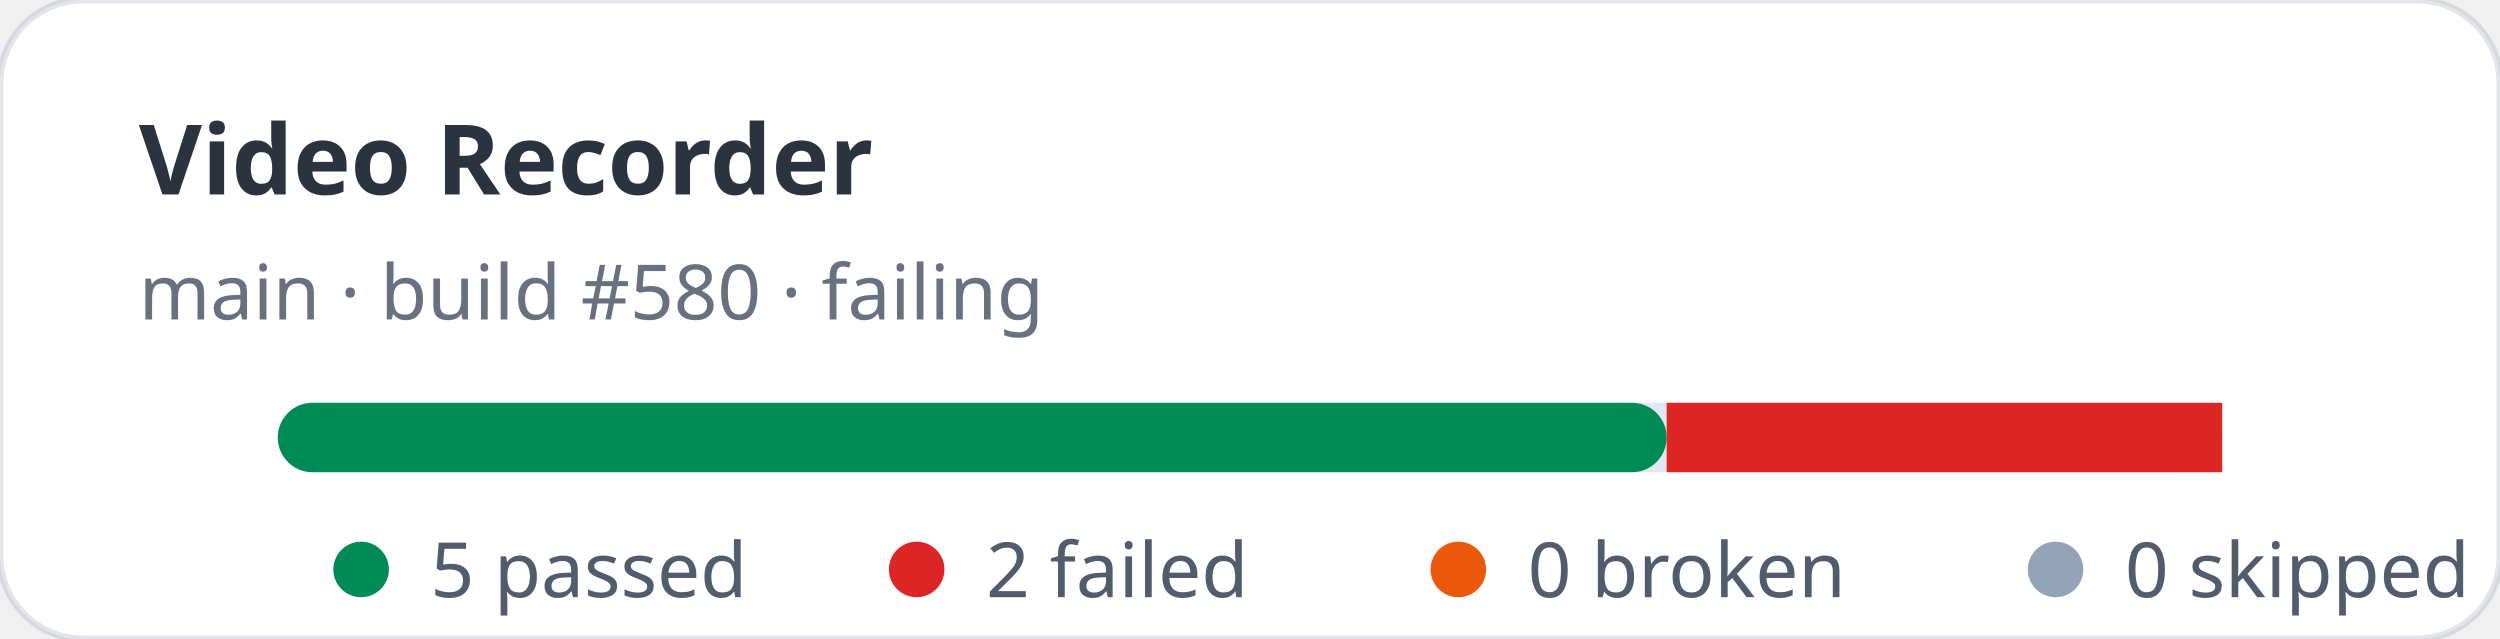
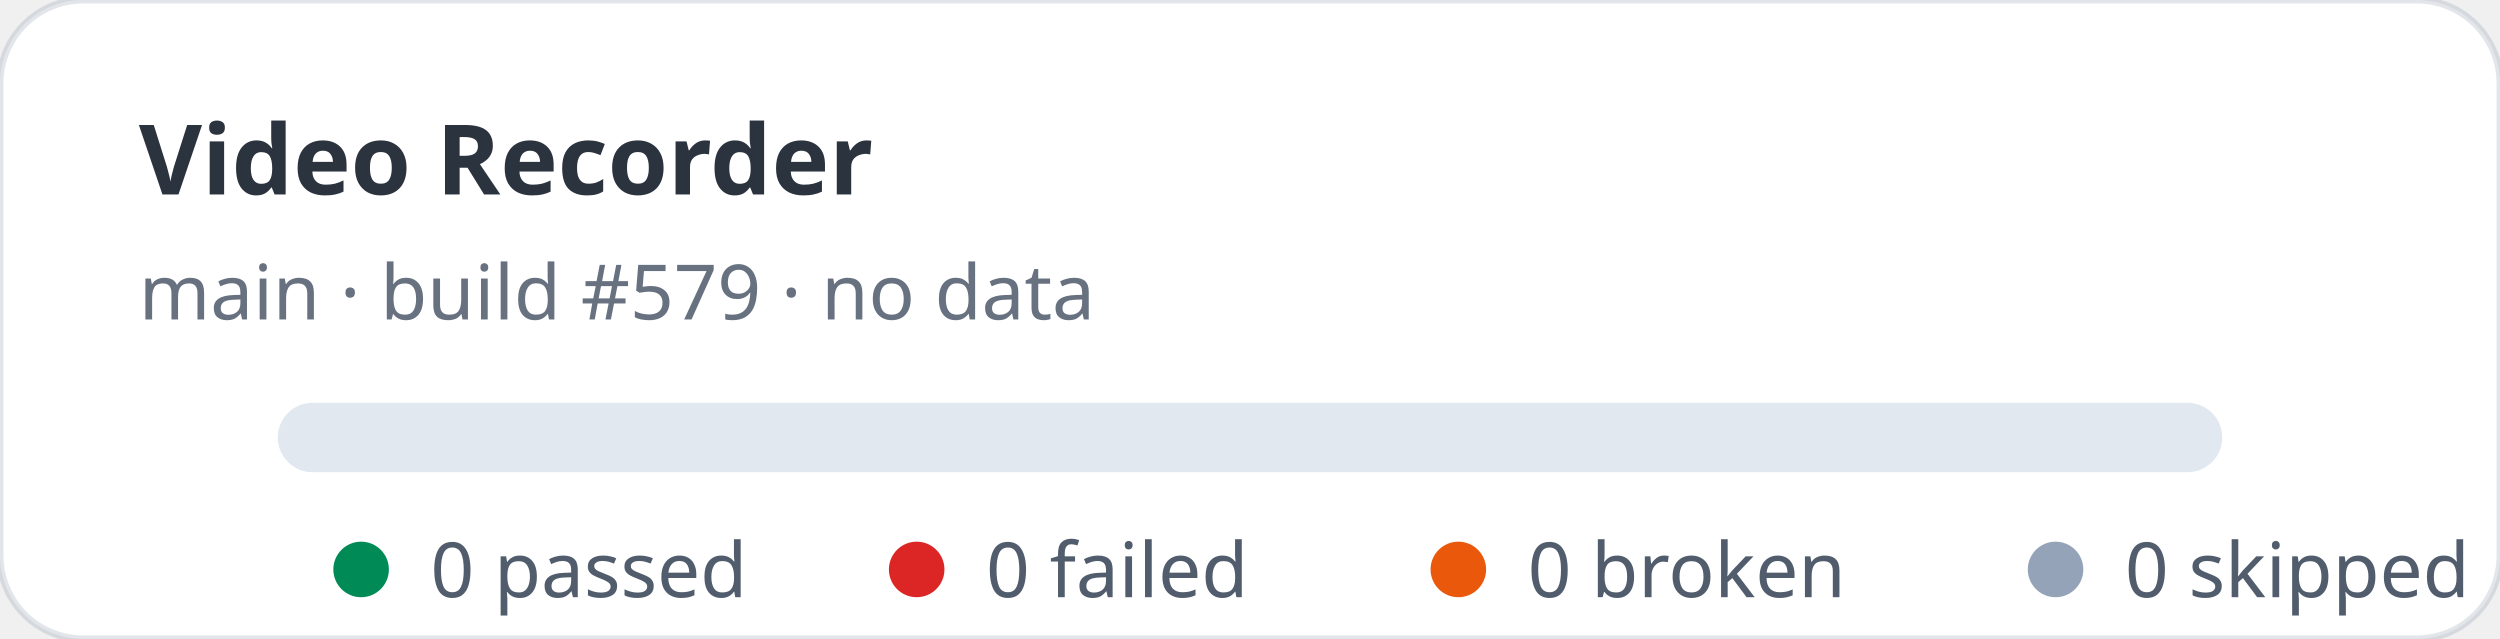
- <svg xmlns="http://www.w3.org/2000/svg" width="360" height="92" viewBox="0 0 360 92" role="img" aria-label="Video Recorder stats: 5 passed, 2 failed">
+ <svg xmlns="http://www.w3.org/2000/svg" width="360" height="92" viewBox="0 0 360 92" role="img" aria-label="Video Recorder stats: 0 passed, 0 failed">
  <rect width="360" height="92" rx="12" fill="#ffffff" stroke="rgba(11,48,86,0.12)" />
  <text x="20" y="28" fill="rgba(1,10,24,0.83)" font-family="ui-sans-serif,system-ui,sans-serif" font-size="14" font-weight="700">Video Recorder</text>
-   <text x="20" y="46" fill="rgba(2,19,44,0.6)" font-family="ui-sans-serif,system-ui,sans-serif" font-size="11">main · build #580 · failing</text>
+   <text x="20" y="46" fill="rgba(2,19,44,0.6)" font-family="ui-sans-serif,system-ui,sans-serif" font-size="11">main · build #579 · no data</text>
  <rect x="40" y="58" width="280" height="10" rx="5" fill="#e2e8f0" />
-   <rect x="40" y="58" width="200" height="10" rx="5" fill="#008a56" />
-   <rect x="240" y="58" width="80" height="10" fill="#dc2626" />
  <g font-family="ui-sans-serif,system-ui,sans-serif" font-size="11" fill="rgba(1,18,40,0.68)">
    <circle cx="52" cy="82" r="4" fill="#008a56" />
-     <text x="62" y="86">5 passed</text>
+     <text x="62" y="86">0 passed</text>
    <circle cx="132" cy="82" r="4" fill="#dc2626" />
-     <text x="142" y="86">2 failed</text>
+     <text x="142" y="86">0 failed</text>
    <circle cx="210" cy="82" r="4" fill="#ea580c" />
    <text x="220" y="86">0 broken</text>
    <circle cx="296" cy="82" r="4" fill="#94a3b8" />
    <text x="306" y="86">0 skipped</text>
  </g>
</svg>
